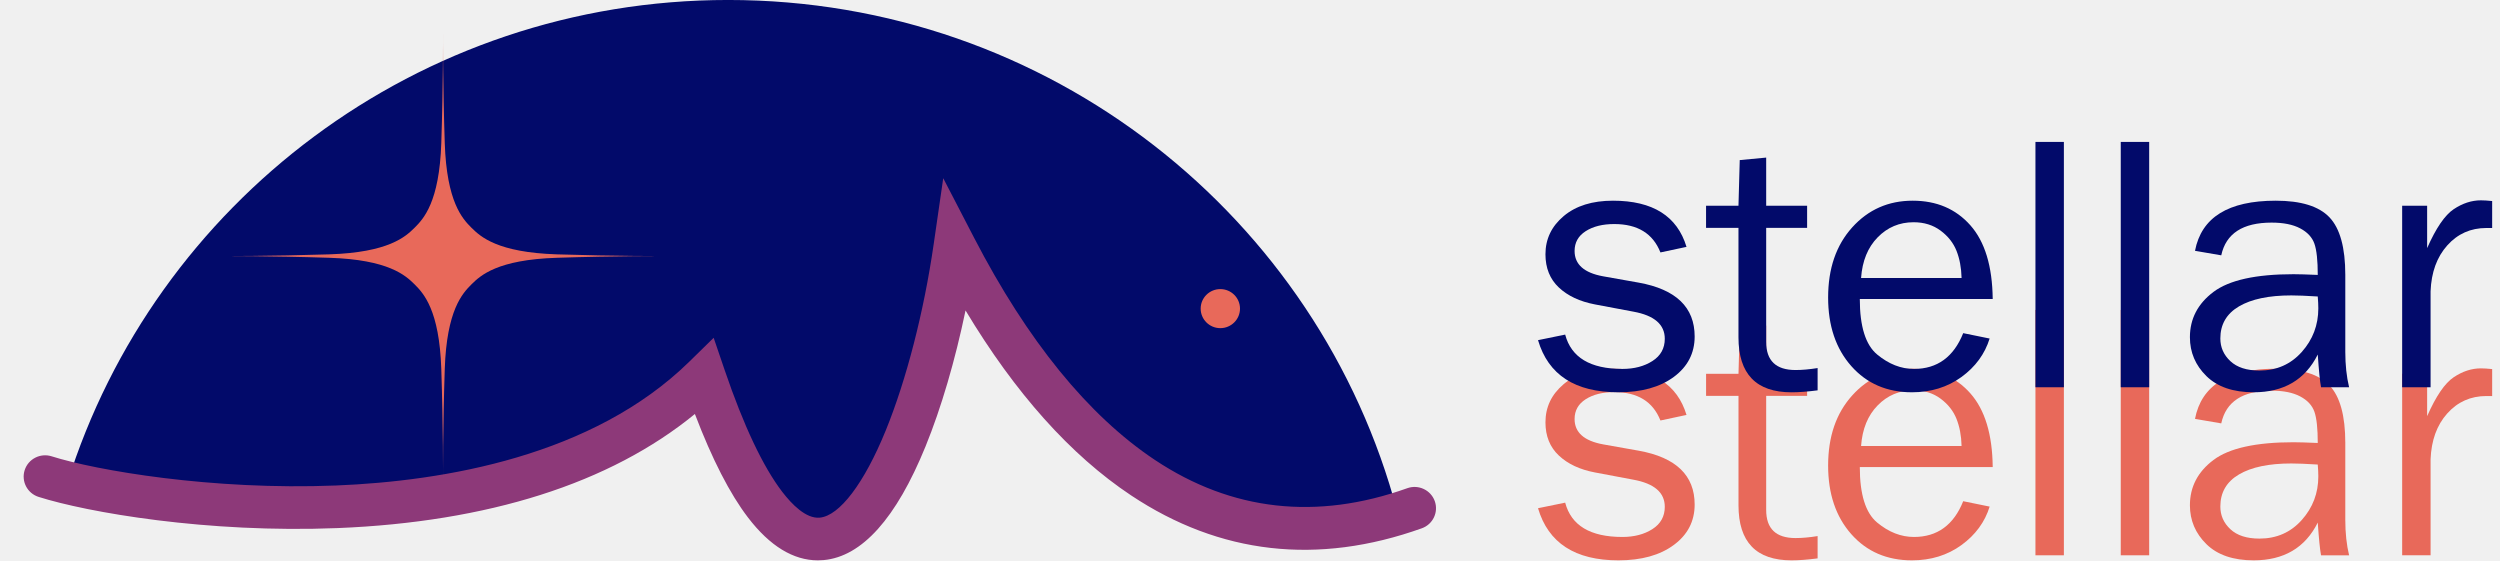
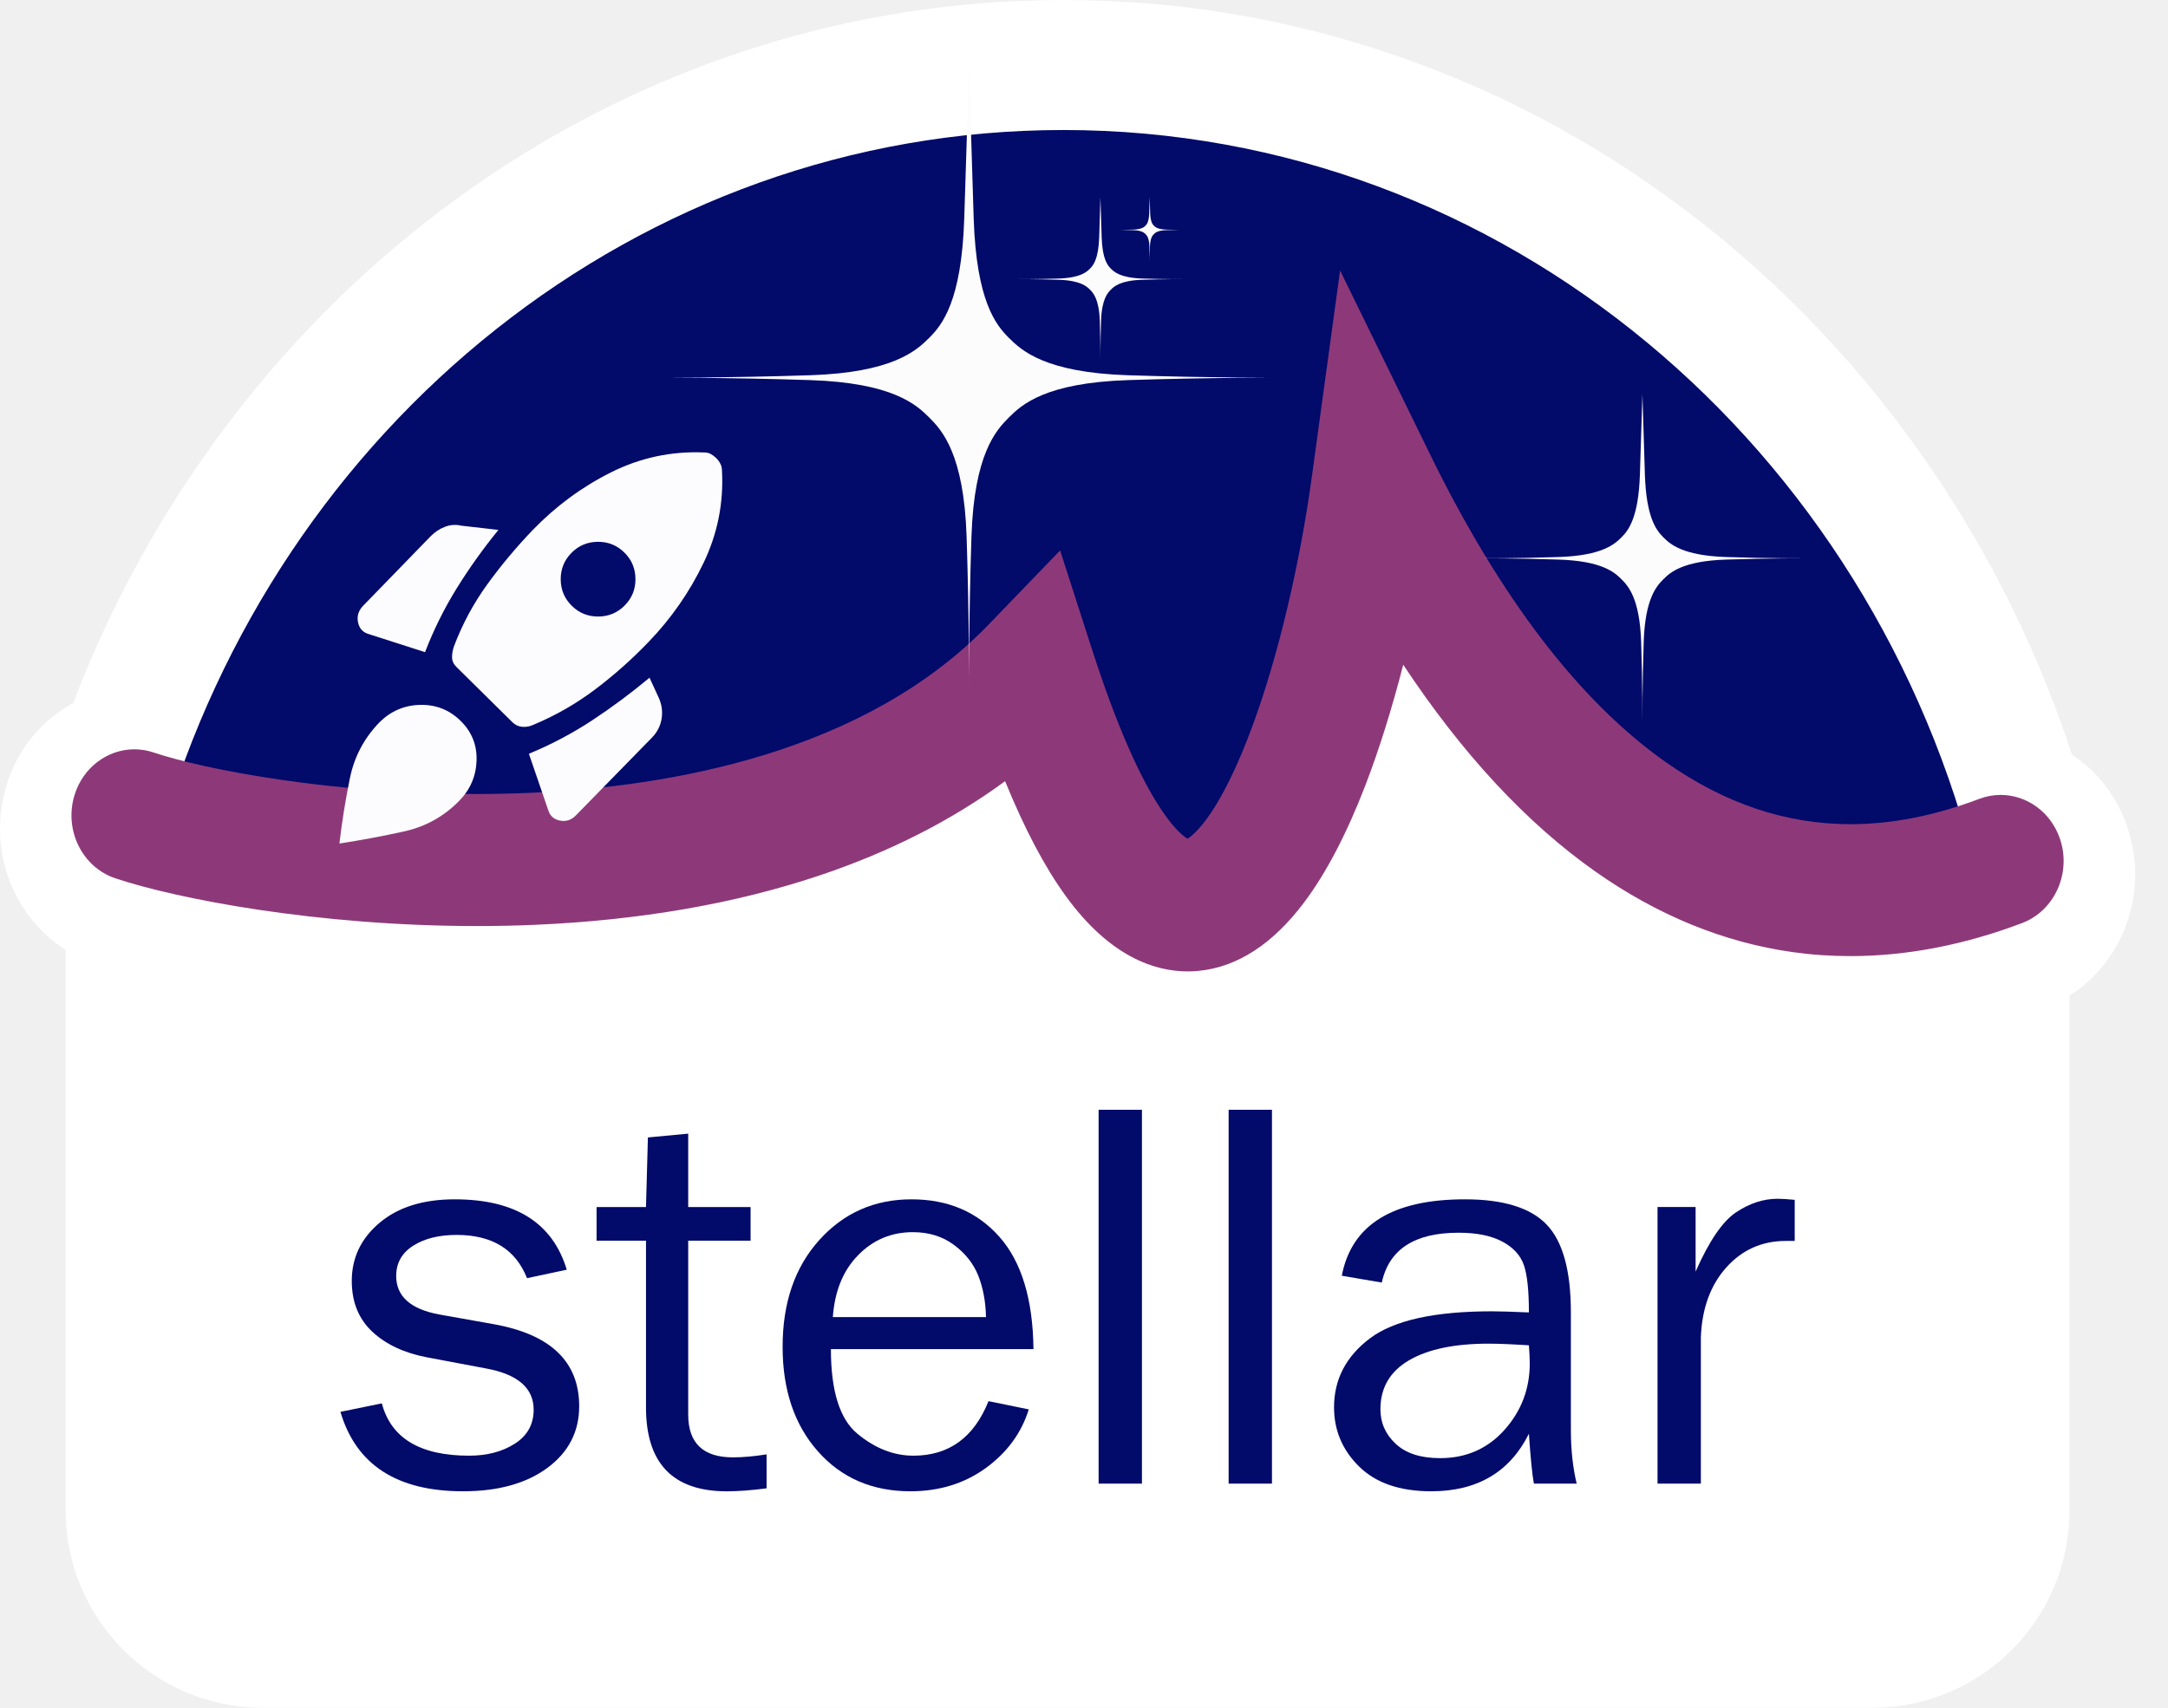
- <svg xmlns="http://www.w3.org/2000/svg" width="116" height="26" viewBox="0 0 116 26" fill="none">
-   <g clip-path="url(#clip0_2641_19745)">
-     <path fill-rule="evenodd" clip-rule="evenodd" d="M3.124 22.413C7.179 9.429 19.374 -0.001 33.788 -0.001C48.686 -0.001 61.213 10.073 64.832 23.733L55.049 23.995L44.451 12.424L40.617 23.215L37.789 24.846L35.771 23.111L32.691 18.184L21.691 22.81L3.124 22.413Z" fill="#020A6A" />
-     <path d="M37.947 26C36.807 26 35.72 25.335 34.711 24.018C33.869 22.919 33.041 21.305 32.243 19.209C30.281 20.816 27.877 22.076 25.076 22.965C22.3 23.846 19.136 24.363 15.672 24.503C9.607 24.748 4.048 23.772 1.791 23.056C1.267 22.89 0.978 22.334 1.145 21.814C1.312 21.294 1.873 21.007 2.397 21.173C4.438 21.82 9.825 22.76 15.591 22.527C20.6 22.325 27.51 21.165 31.981 16.784L33.114 15.674L33.624 17.17C34.506 19.757 35.405 21.658 36.297 22.822C36.74 23.4 37.4 24.077 38.035 24.019C38.955 23.935 40.1 22.423 41.098 19.975C42.058 17.62 42.868 14.471 43.322 11.337L43.766 8.269L45.194 11.025C47.673 15.814 50.498 19.285 53.587 21.341C57.153 23.713 61.093 24.155 65.297 22.653C65.815 22.468 66.385 22.734 66.572 23.248C66.758 23.762 66.49 24.328 65.972 24.513C61.139 26.24 56.599 25.725 52.478 22.983C49.678 21.12 47.103 18.241 44.801 14.405C44.319 16.721 43.673 18.929 42.944 20.716C41.585 24.052 39.995 25.826 38.218 25.988C38.127 25.996 38.037 26 37.947 26Z" fill="#8D3979" />
-     <path fill-rule="evenodd" clip-rule="evenodd" d="M55.711 14.32C55.711 13.82 56.119 13.414 56.623 13.414C57.127 13.414 57.536 13.82 57.536 14.32C57.536 14.82 57.127 15.226 56.623 15.226C56.119 15.226 55.711 14.82 55.711 14.32Z" fill="#E8695A" />
-     <path fill-rule="evenodd" clip-rule="evenodd" d="M30.912 11.881C30.912 11.881 28.581 11.89 25.834 11.802C23.086 11.712 22.301 10.989 21.878 10.569C21.456 10.15 20.727 9.371 20.637 6.644C20.547 3.916 20.557 1.603 20.557 1.603H20.556C20.556 1.603 20.566 3.916 20.476 6.644C20.386 9.371 19.657 10.15 19.235 10.569C18.812 10.989 18.027 11.712 15.28 11.802C12.532 11.89 10.201 11.881 10.201 11.881L10.201 11.882C10.201 11.882 12.532 11.872 15.28 11.961C18.027 12.05 18.812 12.774 19.235 13.193C19.657 13.613 20.386 14.392 20.476 17.119C20.566 19.846 20.556 22.16 20.556 22.16H20.557C20.557 22.16 20.547 19.846 20.637 17.119C20.727 14.392 21.456 13.613 21.878 13.193C22.301 12.774 23.086 12.05 25.834 11.961C28.581 11.872 30.912 11.882 30.912 11.882L30.912 11.881Z" fill="#E8695A" />
-   </g>
-   <path d="M71.364 23.581L72.624 23.323C72.905 24.385 73.79 24.915 75.28 24.915C75.829 24.915 76.293 24.793 76.674 24.549C77.055 24.305 77.246 23.96 77.246 23.516C77.246 22.855 76.761 22.436 75.791 22.258L74.002 21.921C73.302 21.788 72.745 21.527 72.331 21.137C71.916 20.748 71.709 20.234 71.709 19.595C71.709 18.889 71.992 18.298 72.557 17.822C73.123 17.347 73.885 17.109 74.843 17.109C76.686 17.109 77.823 17.824 78.254 19.253L77.044 19.511C76.697 18.633 75.983 18.194 74.902 18.194C74.364 18.194 73.923 18.303 73.578 18.523C73.234 18.742 73.061 19.049 73.061 19.443C73.061 20.065 73.501 20.456 74.381 20.618L76.036 20.912C77.767 21.224 78.632 22.057 78.632 23.41C78.632 24.184 78.31 24.809 77.666 25.285C77.022 25.762 76.165 26 75.095 26C73.084 26 71.84 25.194 71.364 23.581Z" fill="#E8695A" />
-   <path d="M84.337 24.874V25.909C83.872 25.97 83.469 26 83.127 26C81.486 26 80.666 25.149 80.666 23.445V18.369H79.162V17.343H80.666L80.724 15.225L81.951 15.108V17.343H83.85V18.369H81.951V23.663C81.951 24.532 82.405 24.966 83.312 24.966C83.615 24.966 83.956 24.936 84.337 24.874Z" fill="#E8695A" />
-   <path d="M91.093 23.256L92.32 23.506C92.096 24.226 91.659 24.821 91.009 25.293C90.359 25.764 89.594 26 88.715 26C87.555 26 86.617 25.595 85.9 24.785C85.183 23.975 84.825 22.914 84.825 21.6C84.825 20.259 85.197 19.175 85.942 18.349C86.687 17.523 87.623 17.109 88.749 17.109C89.858 17.109 90.75 17.49 91.425 18.252C92.1 19.014 92.446 20.153 92.462 21.671H86.295C86.295 22.945 86.564 23.803 87.102 24.248C87.639 24.693 88.208 24.915 88.807 24.915C89.888 24.915 90.65 24.362 91.093 23.256ZM91.017 20.695C91.006 20.223 90.927 19.803 90.782 19.436C90.636 19.069 90.39 18.756 90.043 18.498C89.695 18.239 89.278 18.11 88.791 18.11C88.135 18.11 87.579 18.344 87.123 18.811C86.666 19.278 86.41 19.906 86.354 20.695H91.017Z" fill="#E8695A" />
-   <path d="M95.764 25.766H94.445V14.382H95.764V25.766Z" fill="#E8695A" />
-   <path d="M99.722 25.766H98.403V14.382H99.722V25.766Z" fill="#E8695A" />
-   <path d="M108.998 25.766H107.696C107.645 25.499 107.595 24.993 107.544 24.248C106.962 25.416 105.97 26 104.57 26C103.618 26 102.887 25.749 102.377 25.248C101.867 24.747 101.612 24.145 101.612 23.444C101.612 22.592 101.976 21.892 102.705 21.343C103.433 20.795 104.671 20.52 106.419 20.52C106.654 20.52 107.029 20.532 107.544 20.554C107.544 19.887 107.493 19.404 107.389 19.107C107.285 18.809 107.066 18.572 106.729 18.394C106.393 18.216 105.951 18.127 105.402 18.127C104.063 18.127 103.284 18.633 103.066 19.645L101.848 19.436C102.145 17.885 103.394 17.109 105.595 17.109C106.766 17.109 107.596 17.367 108.086 17.881C108.576 18.395 108.822 19.286 108.822 20.554V24.131C108.822 24.727 108.88 25.271 108.998 25.766ZM107.544 21.555C107.007 21.521 106.598 21.505 106.318 21.505C105.276 21.505 104.466 21.674 103.889 22.014C103.312 22.354 103.024 22.85 103.024 23.502C103.024 23.915 103.179 24.266 103.49 24.556C103.801 24.846 104.251 24.991 104.839 24.991C105.634 24.991 106.288 24.704 106.801 24.129C107.313 23.555 107.57 22.881 107.57 22.106C107.57 21.95 107.561 21.766 107.544 21.555Z" fill="#E8695A" />
-   <path d="M112.779 25.765H111.46V17.342H112.619V19.31C113.028 18.382 113.439 17.78 113.85 17.505C114.262 17.229 114.683 17.092 115.115 17.092C115.249 17.092 115.423 17.103 115.636 17.125V18.376H115.367C114.639 18.376 114.034 18.646 113.552 19.185C113.07 19.724 112.813 20.433 112.779 21.312V25.765Z" fill="#E8695A" />
-   <path d="M71.364 15.783L72.624 15.525C72.905 16.587 73.79 17.118 75.28 17.118C75.829 17.118 76.293 16.995 76.674 16.751C77.055 16.507 77.246 16.163 77.246 15.718C77.246 15.058 76.761 14.638 75.791 14.461L74.002 14.124C73.302 13.99 72.745 13.729 72.331 13.34C71.916 12.95 71.709 12.436 71.709 11.797C71.709 11.091 71.992 10.5 72.557 10.025C73.123 9.549 73.885 9.312 74.843 9.312C76.686 9.312 77.823 10.026 78.254 11.455L77.044 11.713C76.697 10.835 75.983 10.396 74.902 10.396C74.364 10.396 73.923 10.505 73.578 10.725C73.234 10.944 73.061 11.251 73.061 11.645C73.061 12.267 73.501 12.659 74.381 12.82L76.036 13.114C77.767 13.426 78.632 14.259 78.632 15.612C78.632 16.386 78.31 17.011 77.666 17.488C77.022 17.964 76.165 18.202 75.095 18.202C73.084 18.202 71.84 17.396 71.364 15.783Z" fill="#020A6A" />
-   <path d="M84.337 17.078V18.112C83.872 18.173 83.469 18.203 83.127 18.203C81.486 18.203 80.665 17.352 80.665 15.649V10.572H79.161V9.547H80.665L80.724 7.428L81.951 7.312V9.547H83.85V10.572H81.951V15.867C81.951 16.735 82.405 17.169 83.312 17.169C83.615 17.169 83.956 17.139 84.337 17.078Z" fill="#020A6A" />
-   <path d="M91.093 15.458L92.319 15.708C92.095 16.428 91.658 17.023 91.009 17.495C90.359 17.966 89.594 18.202 88.715 18.202C87.555 18.202 86.617 17.797 85.9 16.987C85.183 16.177 84.825 15.116 84.825 13.803C84.825 12.461 85.197 11.378 85.942 10.551C86.687 9.725 87.623 9.312 88.749 9.312C89.858 9.312 90.749 9.692 91.425 10.454C92.1 11.216 92.445 12.355 92.462 13.873H86.295C86.295 15.147 86.564 16.006 87.102 16.45C87.639 16.895 88.208 17.118 88.807 17.118C89.888 17.118 90.65 16.564 91.093 15.458ZM91.017 12.898C91.006 12.425 90.927 12.005 90.782 11.638C90.636 11.271 90.39 10.959 90.042 10.7C89.695 10.442 89.278 10.312 88.79 10.312C88.135 10.312 87.579 10.546 87.123 11.013C86.666 11.48 86.41 12.108 86.354 12.898H91.017Z" fill="#020A6A" />
-   <path d="M95.764 17.969H94.445V6.585H95.764V17.969Z" fill="#020A6A" />
-   <path d="M99.722 17.969H98.403V6.585H99.722V17.969Z" fill="#020A6A" />
-   <path d="M108.998 17.968H107.696C107.645 17.701 107.595 17.195 107.544 16.45C106.962 17.618 105.97 18.202 104.57 18.202C103.618 18.202 102.887 17.951 102.377 17.45C101.867 16.949 101.612 16.348 101.612 15.646C101.612 14.794 101.976 14.094 102.705 13.545C103.433 12.997 104.671 12.723 106.419 12.723C106.654 12.723 107.029 12.734 107.544 12.756C107.544 12.089 107.493 11.606 107.389 11.309C107.285 11.012 107.066 10.774 106.729 10.596C106.393 10.418 105.951 10.329 105.402 10.329C104.063 10.329 103.284 10.835 103.066 11.847L101.848 11.638C102.145 10.087 103.394 9.312 105.595 9.312C106.766 9.312 107.596 9.569 108.086 10.083C108.576 10.597 108.822 11.488 108.822 12.756V16.334C108.822 16.929 108.88 17.474 108.998 17.968ZM107.544 13.757C107.007 13.723 106.598 13.707 106.318 13.707C105.276 13.707 104.466 13.877 103.889 14.216C103.312 14.556 103.024 15.052 103.024 15.704C103.024 16.117 103.179 16.468 103.49 16.758C103.801 17.048 104.251 17.193 104.839 17.193C105.634 17.193 106.288 16.906 106.801 16.332C107.313 15.758 107.57 15.083 107.57 14.308C107.57 14.152 107.561 13.969 107.544 13.757Z" fill="#020A6A" />
-   <path d="M112.779 17.968H111.46V9.545H112.619V11.513C113.028 10.585 113.439 9.983 113.85 9.708C114.262 9.433 114.683 9.295 115.115 9.295C115.249 9.295 115.423 9.306 115.636 9.328V10.579H115.367C114.639 10.579 114.034 10.849 113.552 11.388C113.07 11.928 112.813 12.636 112.779 13.515V17.968Z" fill="#020A6A" />
-   <defs>
-     <clipPath id="clip0_2641_19745">
-       <rect width="67" height="26" fill="white" transform="translate(0.364197)" />
-     </clipPath>
-   </defs>
+ <svg xmlns="http://www.w3.org/2000/svg" width="66" height="52" viewBox="0 0 66 52" fill="none">
+   <path d="M2 25H63V46C63 49.314 60.314 52 57 52H8C4.686 52 2 49.314 2 46V25Z" fill="white" />
+   <path d="M10.364 42.99L11.624 42.732C11.905 43.794 12.79 44.325 14.28 44.325C14.829 44.325 15.293 44.203 15.675 43.958C16.055 43.714 16.246 43.37 16.246 42.925C16.246 42.265 15.761 41.845 14.791 41.668L13.002 41.331C12.302 41.197 11.745 40.936 11.331 40.547C10.916 40.158 10.709 39.643 10.709 39.004C10.709 38.298 10.992 37.707 11.557 37.232C12.123 36.756 12.885 36.519 13.843 36.519C15.686 36.519 16.823 37.233 17.254 38.662L16.044 38.92C15.697 38.042 14.982 37.603 13.902 37.603C13.364 37.603 12.923 37.712 12.578 37.932C12.234 38.151 12.061 38.458 12.061 38.852C12.061 39.474 12.501 39.866 13.381 40.027L15.036 40.322C16.767 40.633 17.632 41.466 17.632 42.819C17.632 43.593 17.31 44.218 16.666 44.695C16.022 45.171 15.165 45.409 14.095 45.409C12.084 45.409 10.84 44.603 10.364 42.99Z" fill="#020A6A" />
+   <path d="M23.337 44.285V45.319C22.872 45.38 22.469 45.41 22.127 45.41C20.486 45.41 19.666 44.559 19.666 42.856V37.779H18.161V36.754H19.666L19.724 34.635L20.951 34.519V36.754H22.85V37.779H20.951V43.074C20.951 43.942 21.405 44.376 22.312 44.376C22.615 44.376 22.956 44.346 23.337 44.285Z" fill="#020A6A" />
+   <path d="M30.093 42.665L31.319 42.915C31.095 43.635 30.658 44.23 30.009 44.702C29.359 45.173 28.594 45.409 27.715 45.409C26.555 45.409 25.617 45.004 24.9 44.194C24.183 43.385 23.825 42.323 23.825 41.01C23.825 39.668 24.197 38.585 24.942 37.758C25.687 36.932 26.623 36.519 27.748 36.519C28.858 36.519 29.75 36.9 30.425 37.661C31.099 38.423 31.445 39.563 31.462 41.081H25.295C25.295 42.354 25.564 43.213 26.102 43.657C26.639 44.102 27.208 44.325 27.807 44.325C28.888 44.325 29.65 43.772 30.093 42.665ZM30.017 40.105C30.006 39.632 29.927 39.212 29.782 38.845C29.636 38.478 29.39 38.166 29.042 37.907C28.695 37.649 28.278 37.519 27.791 37.519C27.135 37.519 26.579 37.753 26.123 38.22C25.666 38.687 25.41 39.315 25.354 40.105H30.017Z" fill="#020A6A" />
+   <path d="M34.764 45.176H33.445V33.792H34.764V45.176Z" fill="#020A6A" />
+   <path d="M38.722 45.176H37.403V33.792H38.722V45.176Z" fill="#020A6A" />
+   <path d="M47.998 45.175H46.696C46.645 44.908 46.595 44.403 46.544 43.657C45.962 44.825 44.97 45.409 43.57 45.409C42.618 45.409 41.887 45.158 41.377 44.657C40.867 44.156 40.612 43.554 40.612 42.853C40.612 42.001 40.977 41.301 41.705 40.752C42.433 40.204 43.671 39.929 45.419 39.929C45.654 39.929 46.029 39.941 46.544 39.963C46.544 39.296 46.493 38.813 46.389 38.516C46.285 38.219 46.066 37.981 45.729 37.803C45.393 37.625 44.951 37.536 44.402 37.536C43.063 37.536 42.285 38.042 42.066 39.054L40.848 38.845C41.145 37.294 42.394 36.519 44.595 36.519C45.766 36.519 46.596 36.776 47.086 37.29C47.577 37.804 47.822 38.695 47.822 39.963V43.541C47.822 44.136 47.88 44.681 47.998 45.175ZM46.544 40.964C46.007 40.93 45.598 40.914 45.318 40.914C44.276 40.914 43.466 41.084 42.889 41.424C42.312 41.764 42.024 42.26 42.024 42.912C42.024 43.324 42.179 43.675 42.49 43.965C42.801 44.255 43.251 44.4 43.839 44.4C44.634 44.4 45.288 44.113 45.801 43.539C46.313 42.965 46.57 42.29 46.57 41.515C46.57 41.359 46.561 41.176 46.544 40.964Z" fill="#020A6A" />
+   <path d="M51.779 45.175H50.46V36.752H51.619V38.72C52.028 37.792 52.438 37.19 52.85 36.915C53.262 36.64 53.683 36.502 54.115 36.502C54.249 36.502 54.423 36.513 54.636 36.535V37.786H54.367C53.639 37.786 53.034 38.056 52.552 38.595C52.07 39.135 51.812 39.843 51.779 40.722V45.175Z" fill="#020A6A" />
+   <path d="M64.756 25.166C64.465 24.317 63.939 23.598 63.233 23.087C63.182 23.049 63.129 23.013 63.076 22.978C62.209 20.335 61.033 17.816 59.566 15.459C57.633 12.356 55.247 9.616 52.472 7.317C49.669 4.994 46.548 3.185 43.194 1.941C39.724 0.653 36.084 0 32.373 0C28.787 0 25.262 0.611 21.895 1.816C18.64 2.981 15.592 4.678 12.837 6.861C10.113 9.018 7.739 11.599 5.78 14.53C4.342 16.681 3.153 18.985 2.228 21.407C2.047 21.505 1.871 21.617 1.703 21.744C0.985 22.285 0.463 23.04 0.194 23.925C-0.492 26.181 0.698 28.604 2.847 29.324C4.008 29.714 5.736 30.096 7.586 30.372C9.845 30.71 12.243 30.888 14.519 30.888C15.139 30.888 15.759 30.875 16.362 30.849C19.747 30.705 22.86 30.163 25.616 29.238C27.072 28.749 28.437 28.148 29.697 27.443C30.023 28.045 30.359 28.584 30.709 29.067C31.518 30.184 32.434 31.023 33.433 31.562C34.302 32.031 35.219 32.268 36.158 32.268C36.334 32.268 36.511 32.26 36.685 32.243C37.609 32.154 38.496 31.838 39.32 31.304C40.072 30.817 40.774 30.143 41.407 29.302C42.175 28.281 42.885 26.951 43.516 25.347C44.738 26.733 46.023 27.903 47.361 28.845C49.531 30.373 51.859 31.32 54.28 31.66C54.954 31.755 55.644 31.803 56.332 31.803C58.286 31.803 60.291 31.419 62.293 30.663C63.321 30.274 64.143 29.488 64.609 28.45C65.074 27.412 65.126 26.245 64.756 25.166Z" fill="white" />
+   <path d="M51.778 25.902L60.199 26.688C57.054 13.626 45.788 3.959 32.373 3.959C19.409 3.959 8.453 12.986 4.892 25.381L31.741 23.437L36.389 27.513L42.436 19.125L51.778 25.902Z" fill="#020A6A" />
+   <path d="M60.907 24.205C60.692 24.205 60.473 24.243 60.258 24.324C58.899 24.838 57.595 25.096 56.334 25.096C54.364 25.096 52.501 24.466 50.705 23.202C48.088 21.359 45.677 18.211 43.54 13.844L40.796 8.236L39.942 14.477C39.57 17.198 38.913 19.967 38.14 22.075C37.147 24.781 36.35 25.416 36.153 25.538C35.907 25.396 34.772 24.514 33.254 19.805L32.273 16.761L30.096 19.018C26.331 22.922 20.416 23.96 16.118 24.143C15.578 24.166 15.043 24.177 14.515 24.177C10.127 24.177 6.243 23.439 4.674 22.912C4.48 22.847 4.284 22.816 4.091 22.816C3.28 22.816 2.527 23.361 2.267 24.216C1.945 25.273 2.501 26.405 3.509 26.743C5.374 27.369 9.663 28.198 14.52 28.198C15.097 28.198 15.683 28.187 16.273 28.161C19.463 28.025 22.383 27.519 24.953 26.656C27.082 25.942 28.971 24.981 30.598 23.787C31.191 25.241 31.801 26.395 32.441 27.279C33.784 29.134 35.154 29.579 36.158 29.579C36.272 29.579 36.382 29.573 36.486 29.563C37.665 29.449 38.746 28.748 39.699 27.481C40.368 26.592 40.997 25.39 41.568 23.908C41.987 22.818 42.377 21.571 42.718 20.24C44.512 22.952 46.471 25.062 48.573 26.542C50.464 27.873 52.481 28.697 54.569 28.991C55.15 29.073 55.738 29.113 56.332 29.113C58.036 29.113 59.786 28.777 61.556 28.108C62.55 27.732 63.067 26.58 62.709 25.535C62.427 24.715 61.691 24.205 60.907 24.205Z" fill="#8D3979" />
+   <path d="M12.939 19.858C13.205 19.171 13.527 18.522 13.905 17.912C14.283 17.302 14.706 16.71 15.173 16.136L14.05 16.007C13.87 15.966 13.7 15.979 13.537 16.044C13.374 16.109 13.231 16.205 13.106 16.333L11.059 18.441C10.913 18.59 10.86 18.759 10.899 18.948C10.938 19.137 11.047 19.257 11.227 19.308L12.939 19.858ZM21.436 13.777C20.434 13.735 19.489 13.938 18.598 14.384C17.708 14.831 16.914 15.417 16.216 16.141C15.716 16.662 15.256 17.212 14.836 17.791C14.416 18.37 14.078 18.998 13.822 19.675C13.781 19.791 13.761 19.904 13.762 20.015C13.764 20.125 13.807 20.222 13.892 20.306L15.601 21.993C15.686 22.077 15.787 22.123 15.903 22.132C16.019 22.142 16.134 22.119 16.25 22.065C16.921 21.784 17.546 21.424 18.126 20.986C18.706 20.548 19.245 20.068 19.745 19.546C20.433 18.833 20.99 18.032 21.417 17.142C21.845 16.253 22.032 15.313 21.979 14.324C21.978 14.25 21.961 14.182 21.929 14.119C21.897 14.056 21.854 13.998 21.801 13.946C21.747 13.894 21.692 13.853 21.634 13.822C21.575 13.791 21.509 13.776 21.436 13.777ZM17.411 18.45C17.187 18.231 17.073 17.964 17.07 17.648C17.067 17.332 17.174 17.062 17.393 16.839C17.612 16.615 17.879 16.502 18.195 16.498C18.511 16.495 18.781 16.602 19.004 16.821C19.228 17.04 19.341 17.307 19.345 17.623C19.348 17.939 19.241 18.209 19.022 18.432C18.803 18.656 18.536 18.77 18.22 18.773C17.904 18.776 17.634 18.669 17.411 18.45ZM16.101 22.952L16.689 24.667C16.744 24.846 16.863 24.952 17.048 24.987C17.233 25.022 17.393 24.97 17.528 24.832L19.84 22.468C20.007 22.298 20.108 22.102 20.142 21.88C20.177 21.659 20.145 21.443 20.048 21.233L19.773 20.636C19.209 21.106 18.627 21.539 18.026 21.935C17.424 22.331 16.783 22.67 16.101 22.952ZM11.556 21.99C11.9 21.65 12.312 21.474 12.791 21.463C13.27 21.453 13.68 21.614 14.021 21.948C14.361 22.281 14.524 22.685 14.508 23.159C14.492 23.633 14.317 24.04 13.984 24.381C13.515 24.86 12.955 25.172 12.304 25.316C11.652 25.46 10.995 25.583 10.333 25.685C10.41 25.021 10.516 24.359 10.651 23.699C10.786 23.039 11.088 22.47 11.556 21.99Z" fill="#FCFBFD" />
+   <path fill-rule="evenodd" clip-rule="evenodd" d="M39 11.5C39 11.5 36.862 11.508 34.341 11.426C31.82 11.344 31.1 10.675 30.712 10.287C30.325 9.9 29.725 9.18 29.642 6.659C29.56 4.138 29.5 2 29.5 2C29.5 2 29.436 4.138 29.354 6.659C29.272 9.18 28.675 9.9 28.288 10.287C27.9 10.675 27.18 11.344 24.659 11.426C22.138 11.508 20 11.5 20 11.5C20 11.5 22.138 11.492 24.659 11.574C27.18 11.656 27.9 12.325 28.288 12.713C28.675 13.1 29.344 13.82 29.426 16.341C29.509 18.862 29.5 21 29.5 21C29.5 21 29.491 18.862 29.574 16.341C29.656 13.82 30.325 13.1 30.712 12.713C31.1 12.325 31.82 11.656 34.341 11.574C36.862 11.492 39 11.5 39 11.5Z" fill="#FCFCFC" />
+   <path fill-rule="evenodd" clip-rule="evenodd" d="M36 7C36 7 35.775 7.001 35.51 6.992C35.244 6.984 35.168 6.913 35.128 6.872C35.087 6.832 35.024 6.756 35.015 6.49C35.006 6.225 35 6 35 6C35 6 34.993 6.225 34.985 6.49C34.976 6.756 34.913 6.832 34.872 6.872C34.832 6.913 34.756 6.984 34.49 6.992C34.225 7.001 34 7 34 7C34 7 34.225 6.999 34.49 7.008C34.756 7.016 34.832 7.087 34.872 7.128C34.913 7.168 34.984 7.244 34.992 7.51C35.001 7.775 35 8 35 8C35 8 34.999 7.775 35.008 7.51C35.016 7.244 35.087 7.168 35.128 7.128C35.168 7.087 35.244 7.016 35.51 7.008C35.775 6.999 36 7 36 7Z" fill="#FCFCFC" />
+   <path fill-rule="evenodd" clip-rule="evenodd" d="M36 8.5C36 8.5 35.437 8.502 34.774 8.481C34.111 8.459 33.921 8.283 33.819 8.181C33.717 8.079 33.559 7.889 33.538 7.226C33.516 6.563 33.5 6 33.5 6C33.5 6 33.483 6.563 33.462 7.226C33.44 7.889 33.283 8.079 33.181 8.181C33.079 8.283 32.889 8.459 32.226 8.481C31.563 8.502 31 8.5 31 8.5C31 8.5 31.563 8.498 32.226 8.519C32.889 8.541 33.079 8.717 33.181 8.819C33.283 8.921 33.459 9.111 33.481 9.774C33.502 10.437 33.5 11 33.5 11C33.5 11 33.498 10.437 33.519 9.774C33.541 9.111 33.717 8.921 33.819 8.819C33.921 8.717 34.111 8.541 34.774 8.519C35.437 8.498 36 8.5 36 8.5Z" fill="#FCFCFC" />
+   <path fill-rule="evenodd" clip-rule="evenodd" d="M55 17C55 17 53.874 17.005 52.548 16.961C51.221 16.918 50.842 16.566 50.638 16.362C50.434 16.158 50.118 15.779 50.075 14.452C50.032 13.126 50 12 50 12C50 12 49.967 13.126 49.923 14.452C49.88 15.779 49.566 16.158 49.362 16.362C49.158 16.566 48.779 16.918 47.452 16.961C46.126 17.005 45 17 45 17C45 17 46.126 16.995 47.452 17.039C48.779 17.082 49.158 17.434 49.362 17.638C49.566 17.842 49.918 18.221 49.961 19.548C50.005 20.875 50 22 50 22C50 22 49.995 20.875 50.039 19.548C50.082 18.221 50.434 17.842 50.638 17.638C50.842 17.434 51.221 17.082 52.548 17.039C53.874 16.995 55 17 55 17Z" fill="#FCFCFC" />
</svg>
